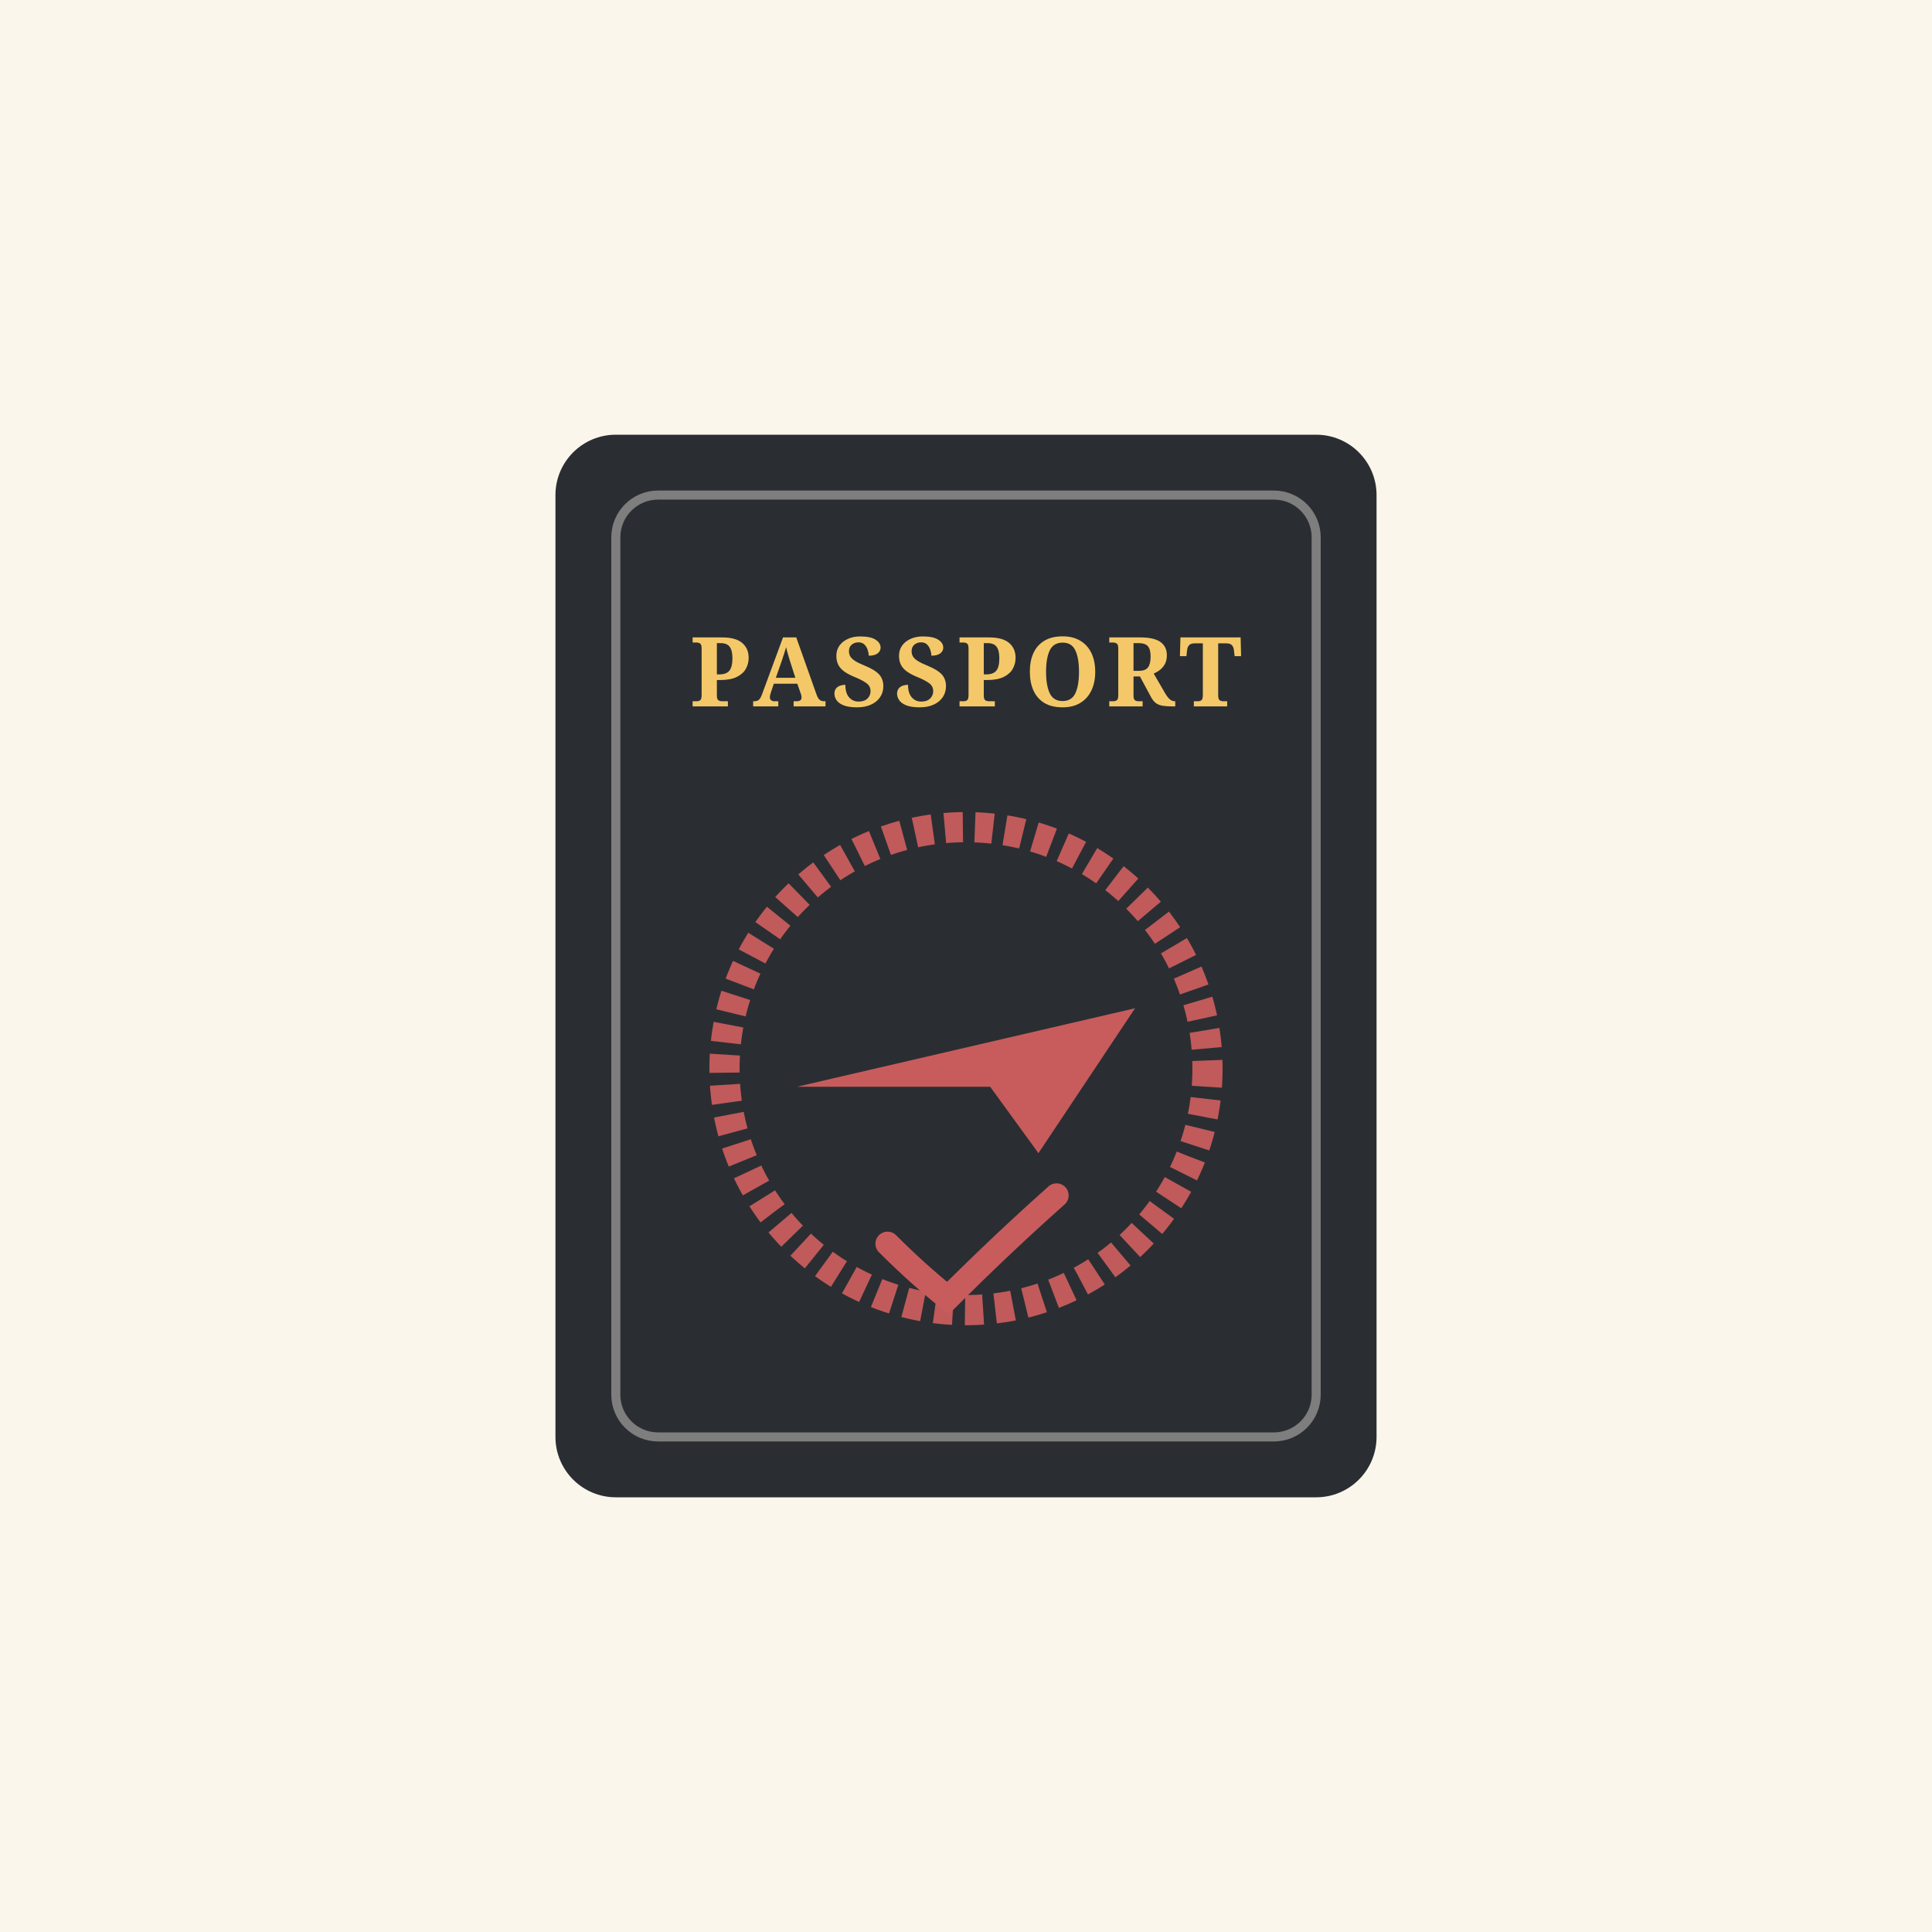
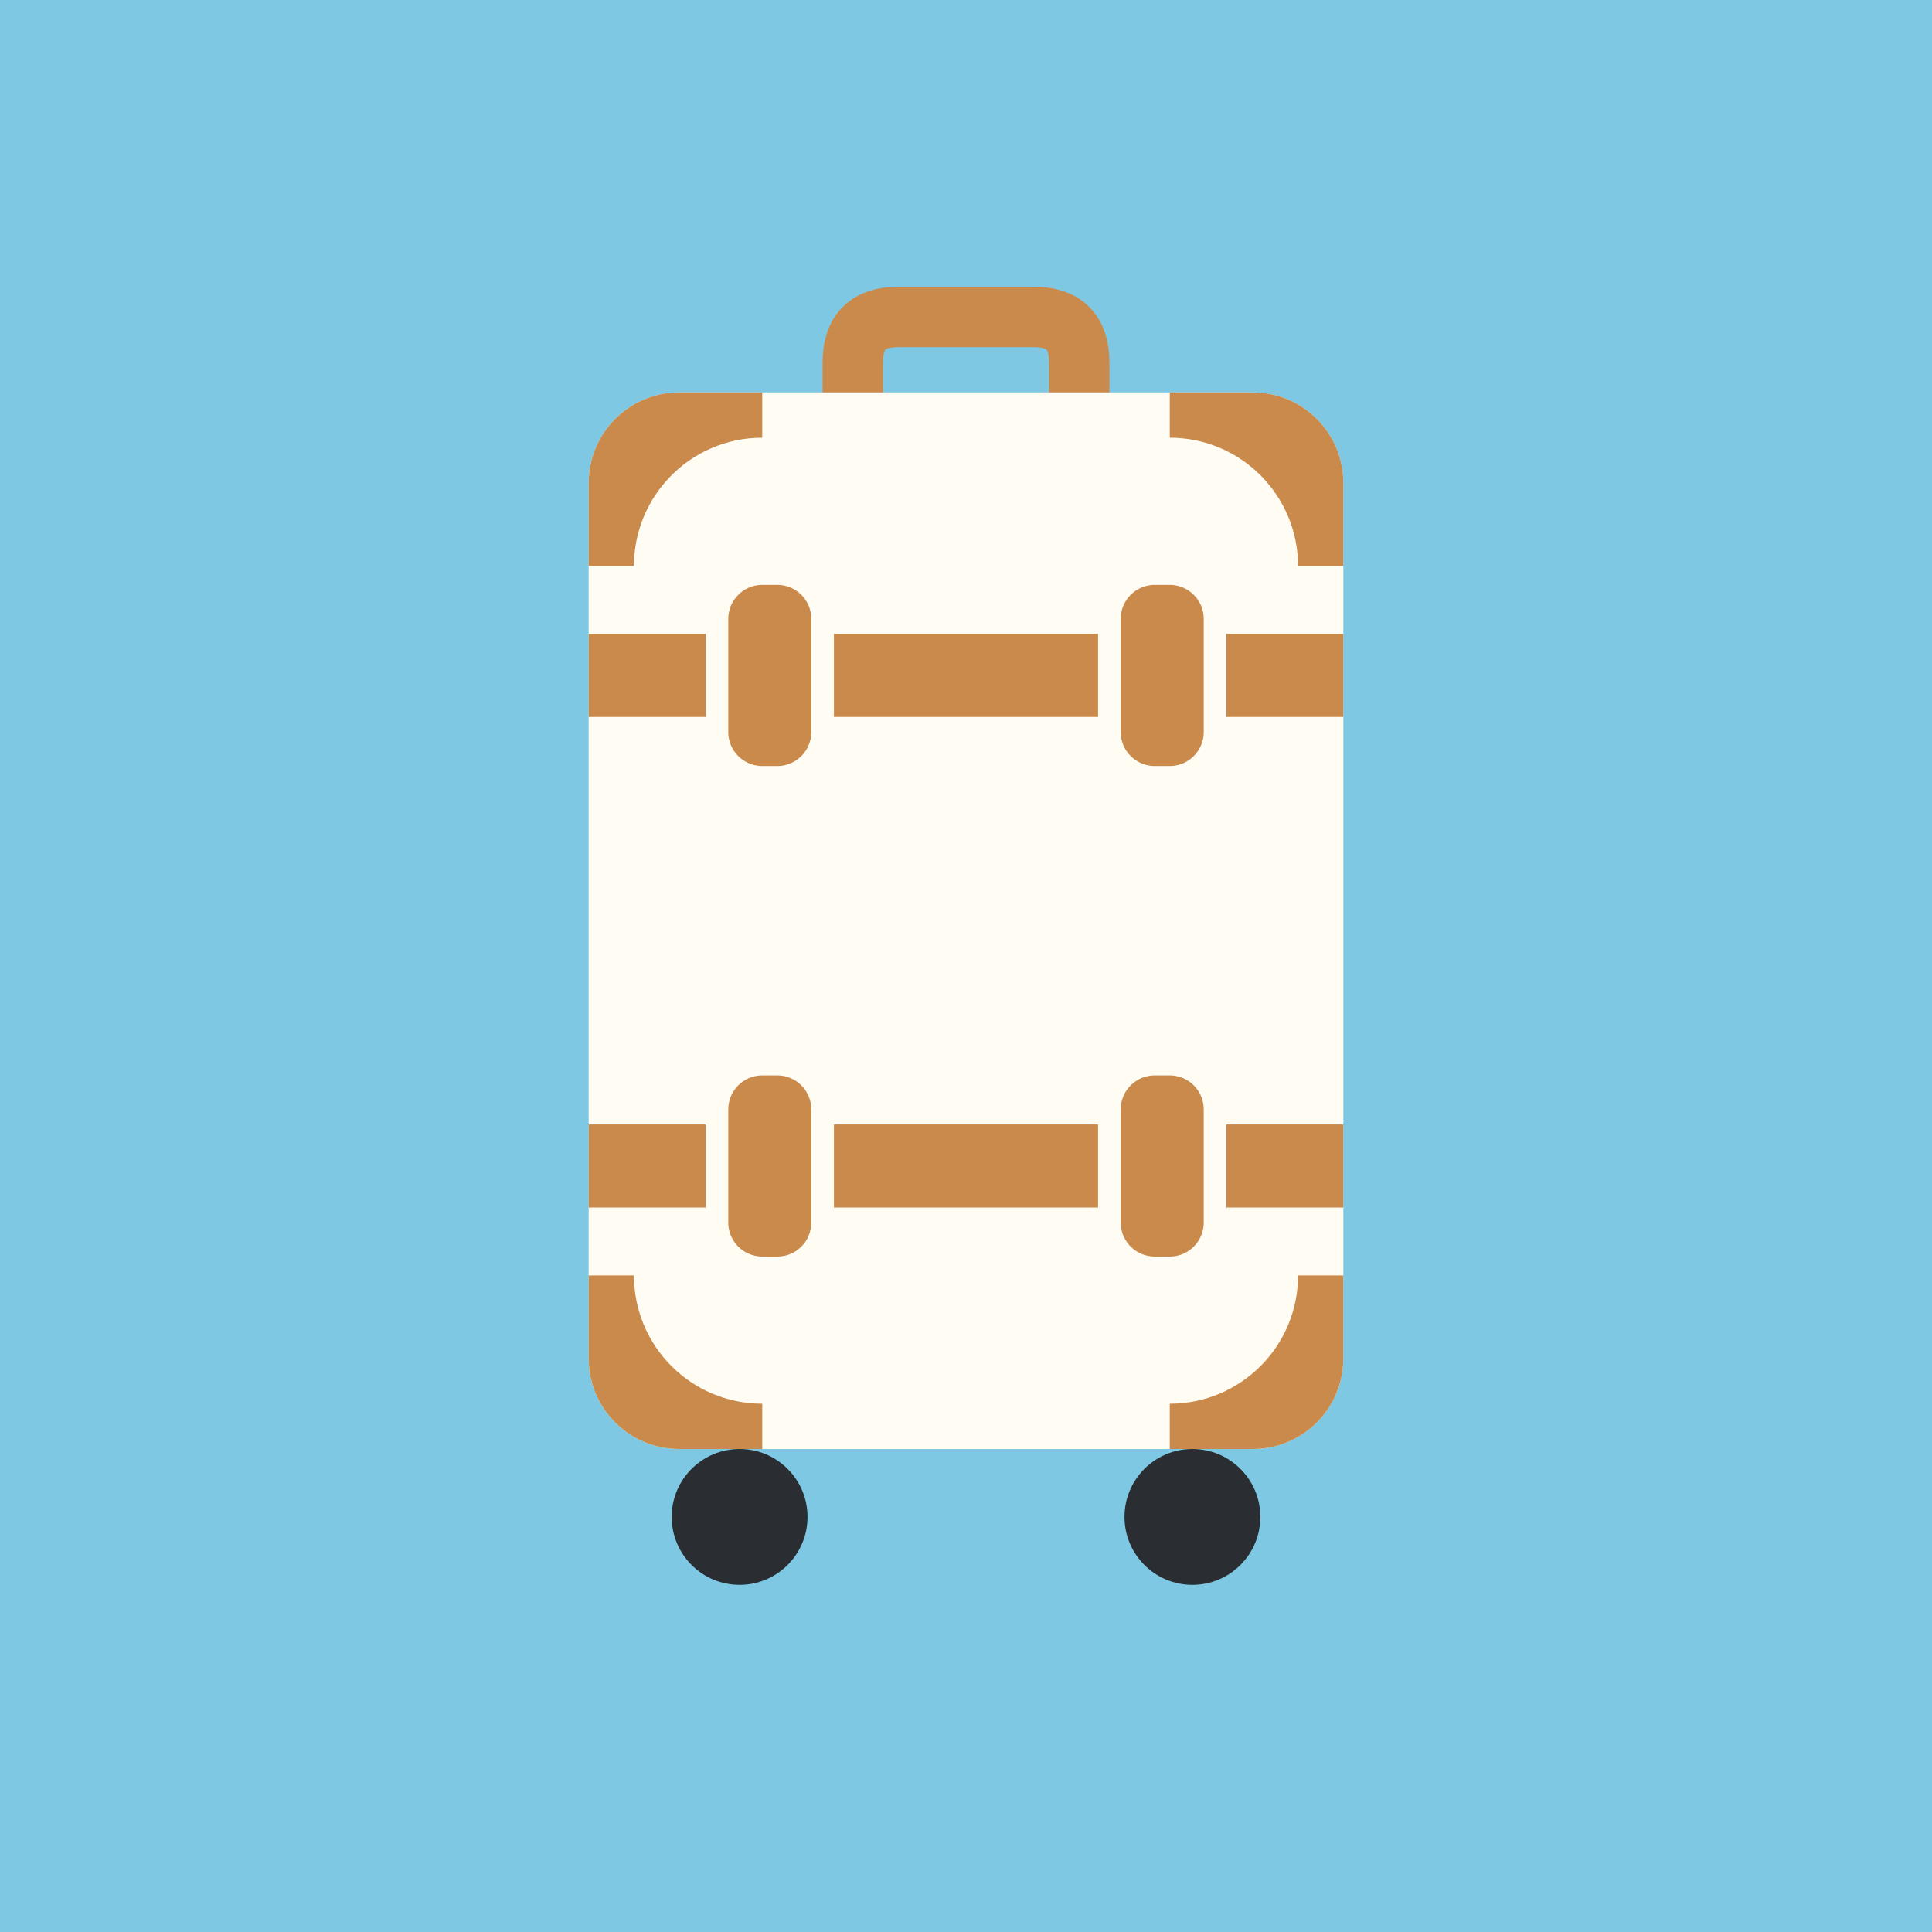
<svg xmlns="http://www.w3.org/2000/svg" viewBox="0 0 512 512">
-   <rect width="512" height="512" fill="#FAF6EB" />
-   <g transform="translate(51.2 51.2) scale(0.8)">
-     <rect x="120" y="80" width="272" height="352" rx="20" fill="#2A2E33" />
-     <rect x="140" y="100" width="232" height="312" rx="14" fill="none" stroke="#FAF6EB" stroke-width="3" opacity="0.4" />
-     <text x="256" y="170" text-anchor="middle" fill="#F4C869" font-family="serif" font-size="32" font-weight="700" letter-spacing="2">PASSPORT</text>
-     <circle cx="256" cy="290" r="80" fill="none" stroke="#C85C5C" stroke-width="10" stroke-dasharray="6 4" opacity="0.95" />
-     <path d="M 200 296 L 312 270 L 280 318 L 264 296 L 200 296 Z" fill="#C85C5C" />
-     <path d="M 230 348 Q 240 358 250 366 Q 268 348 286 332" stroke="#C85C5C" stroke-width="8" stroke-linecap="round" fill="none" />
+   <rect width="512" height="512" fill="#7EC8E3" />
+   <defs>
+     <clipPath id="body">
+       <rect x="156" y="104" width="200" height="280" rx="24" />
+     </clipPath>
+   </defs>
+   <path d="M 226 106 V 96 Q 226 84 238 84 H 274 Q 286 84 286 96 V 106" fill="none" stroke="#C98A4B" stroke-width="16" stroke-linecap="round" />
+   <circle cx="196" cy="402" r="18" fill="#2A2E33" />
+   <circle cx="316" cy="402" r="18" fill="#2A2E33" />
+   <rect x="156" y="104" width="200" height="280" rx="24" fill="#FFFCF4" />
+   <g clip-path="url(#body)" fill="#C98A4B">
+     <path d="M156 104 H202 V116 A34 34 0 0 0 168 150 H156 Z" />
+     <path d="M356 104 H310 V116 A34 34 0 0 1 344 150 H356 Z" />
+     <path d="M156 384 H202 V372 A34 34 0 0 1 168 338 H156 Z" />
+     <path d="M356 384 H310 V372 A34 34 0 0 0 344 338 H356 Z" />
+     <rect x="156" y="168" width="200" height="22" />
+     <rect x="156" y="298" width="200" height="22" />
+   </g>
+   <g fill="#C98A4B" stroke="#FFFCF4" stroke-width="6">
+     <rect x="190" y="152" width="28" height="54" rx="12" />
+     <rect x="294" y="152" width="28" height="54" rx="12" />
+     <rect x="190" y="282" width="28" height="54" rx="12" />
+     <rect x="294" y="282" width="28" height="54" rx="12" />
  </g>
</svg>
